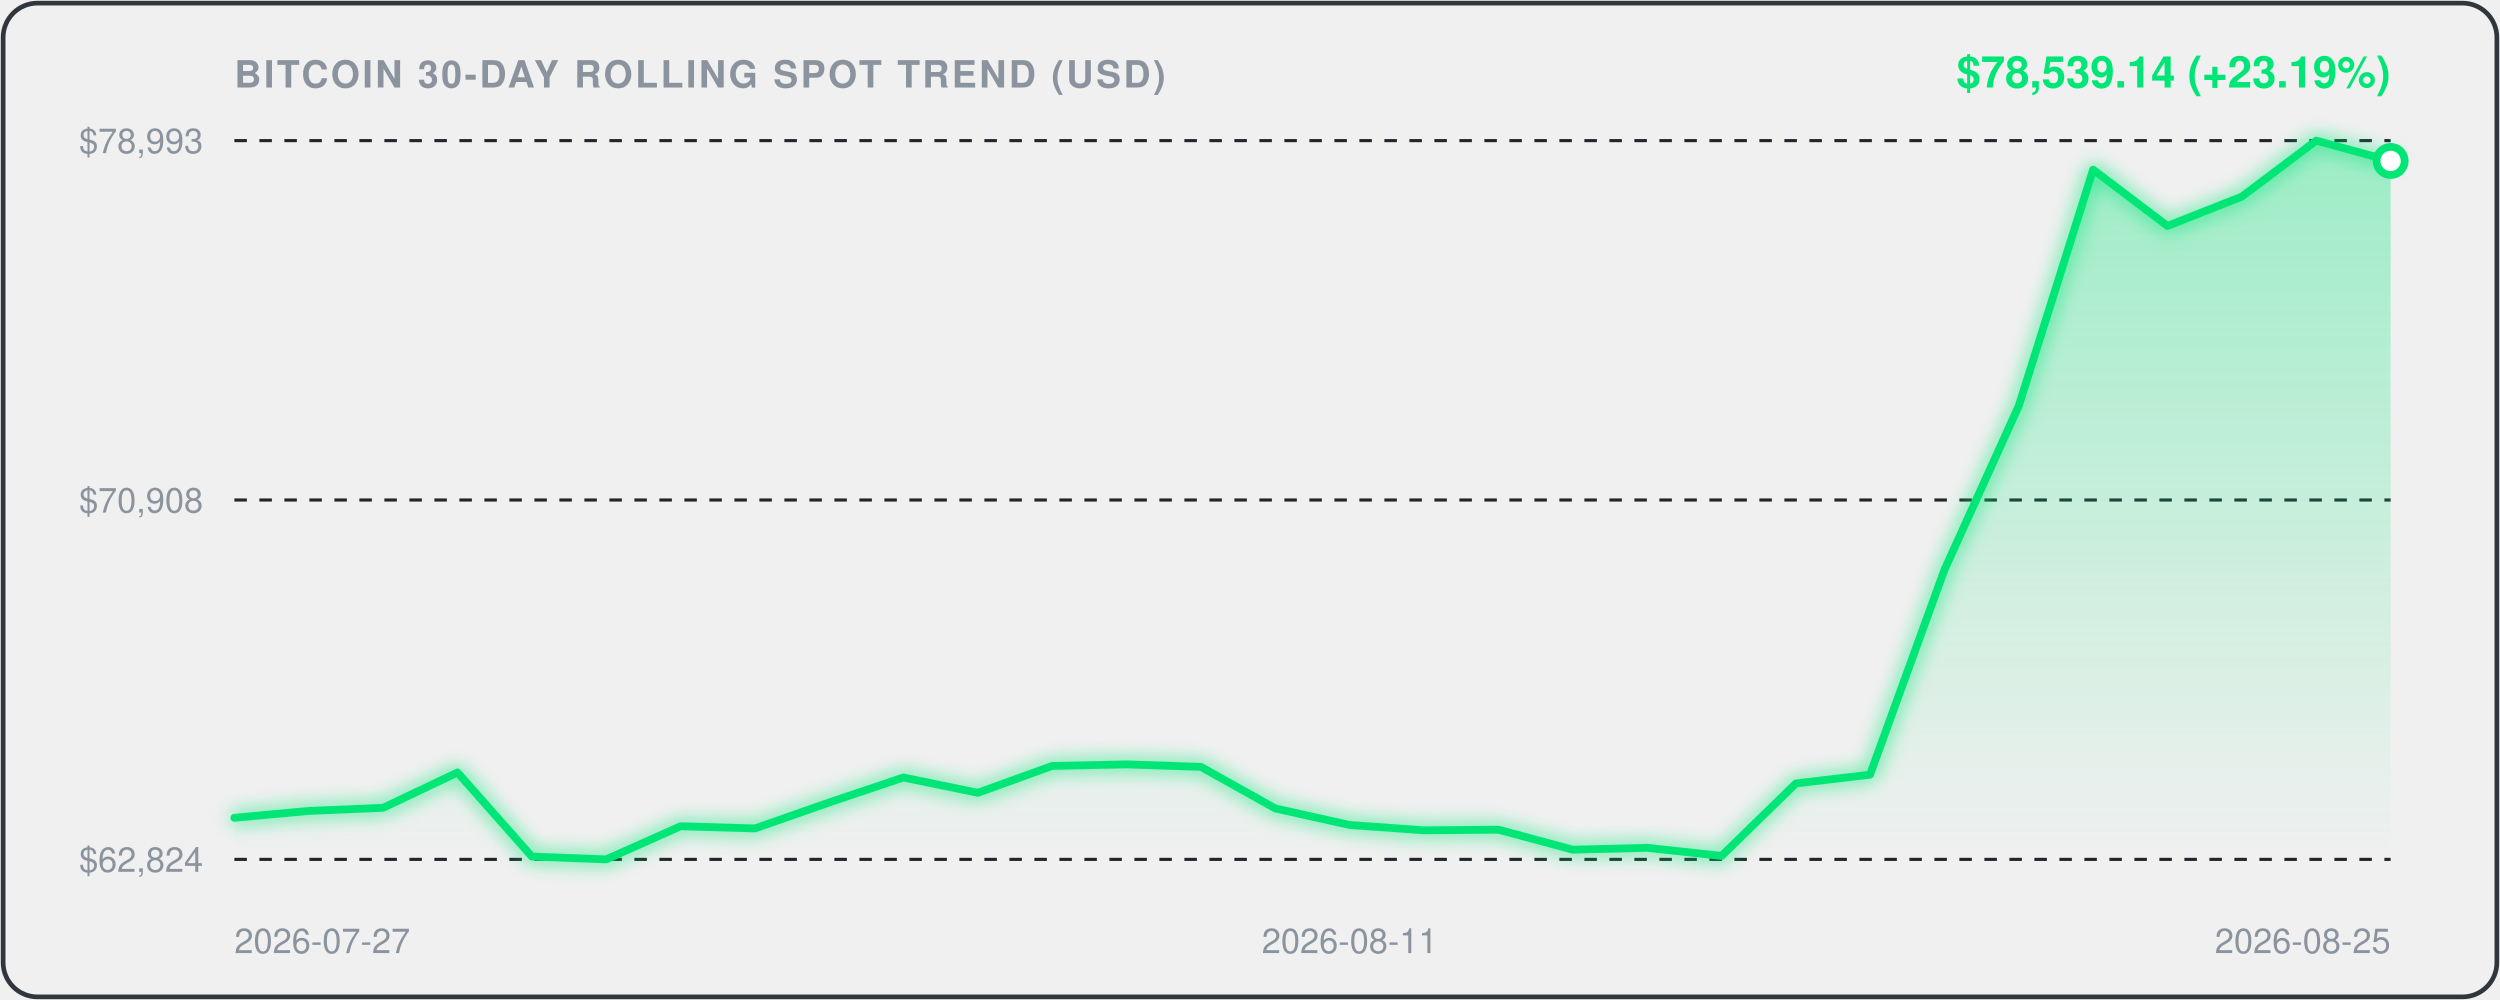
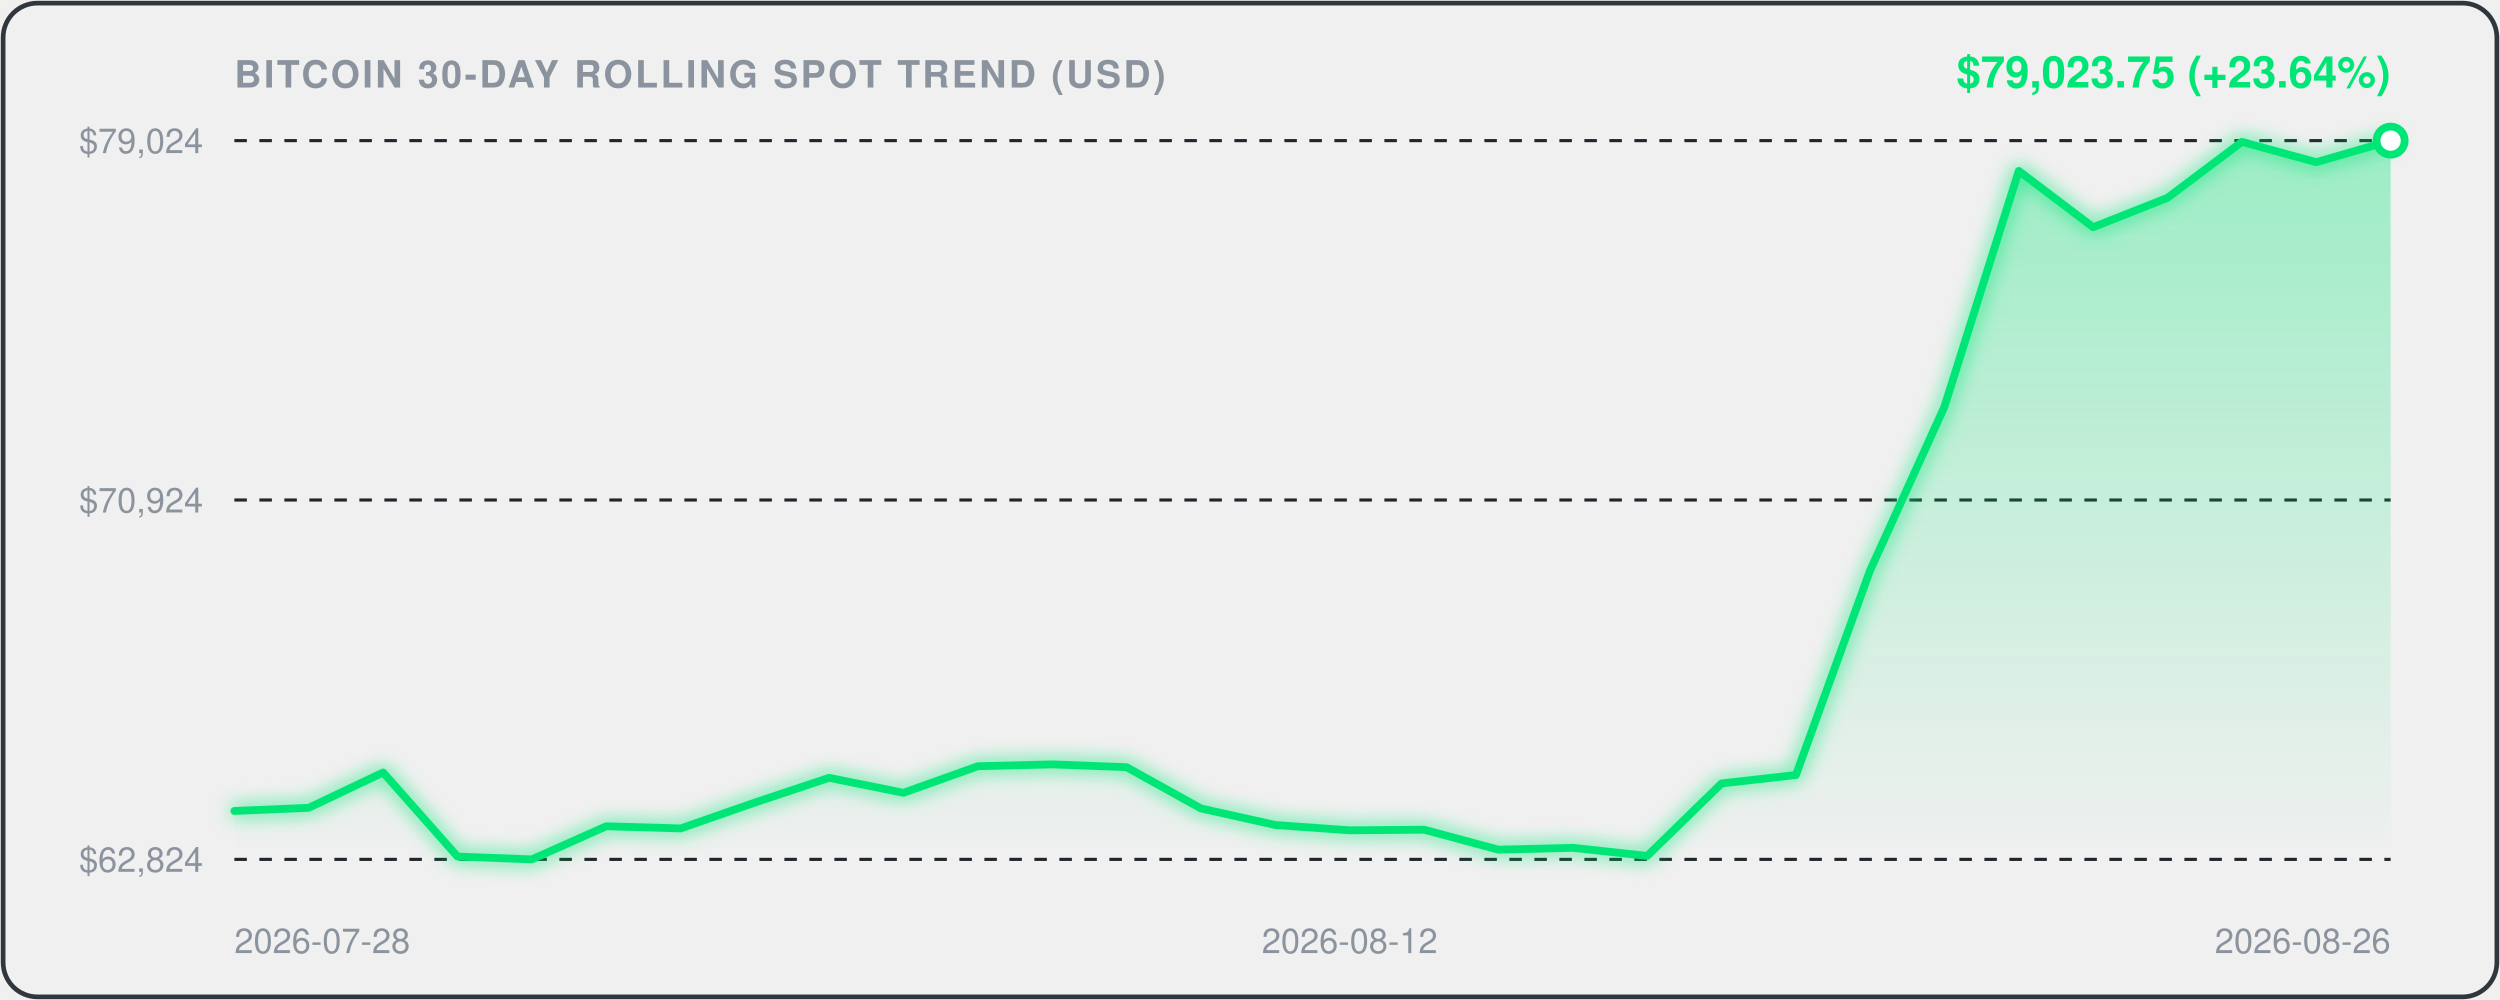
<svg xmlns="http://www.w3.org/2000/svg" viewBox="0 0 800 320" width="100%" height="100%" style="background:#0d1117;border-radius:12px;font-family:-apple-system,BlinkMacSystemFont,'Segoe UI',Helvetica,Arial,sans-serif;">
  <defs>
    <linearGradient id="areaGrad" x1="0" y1="0" x2="0" y2="1">
      <stop offset="0%" stop-color="rgba(0, 230, 118, 0.35)" />
      <stop offset="100%" stop-color="rgba(0, 230, 118, 0.0)" />
    </linearGradient>
    <filter id="glow" x="-20%" y="-20%" width="140%" height="140%">
      <feGaussianBlur stdDeviation="3" result="blur" />
      <feComposite in="SourceGraphic" in2="blur" operator="over" />
    </filter>
  </defs>
  <rect x="1" y="1" width="798" height="318" rx="11" fill="none" stroke="#30363d" stroke-width="1.5" />
  <text x="75" y="28" fill="#8b949e" font-size="12" font-weight="600" letter-spacing="0.8">BITCOIN 30-DAY ROLLING SPOT TREND (USD)</text>
-   <text x="765" y="28" text-anchor="end" fill="#00E676" font-size="14" font-weight="700">$78,539.14 (+23.19%)</text>
+   <text x="765" y="28" text-anchor="end" fill="#00E676" font-size="14" font-weight="700">$79,023.75 (+23.64%)</text>
  <line x1="75" y1="45" x2="765" y2="45" stroke="#21262d" stroke-width="1" stroke-dasharray="4,4" />
-   <text x="65" y="49" text-anchor="end" fill="#8b949e" font-size="11">$78,993</text>
+   <text x="65" y="49" text-anchor="end" fill="#8b949e" font-size="11">$79,024</text>
  <line x1="75" y1="160.0" x2="765" y2="160.0" stroke="#21262d" stroke-width="1" stroke-dasharray="4,4" />
-   <text x="65" y="164.0" text-anchor="end" fill="#8b949e" font-size="11">$70,908</text>
+   <text x="65" y="164.0" text-anchor="end" fill="#8b949e" font-size="11">$70,924</text>
  <line x1="75" y1="275" x2="765" y2="275" stroke="#21262d" stroke-width="1" stroke-dasharray="4,4" />
  <text x="65" y="279" text-anchor="end" fill="#8b949e" font-size="11">$62,824</text>
-   <path d="M 75.0,261.7 L 98.8,259.5 L 122.6,258.5 L 146.4,247.2 L 170.2,274.1 L 194.0,275.0 L 217.8,264.4 L 241.6,265.1 L 265.3,256.8 L 289.1,248.8 L 312.9,253.7 L 336.7,245.1 L 360.5,244.6 L 384.3,245.4 L 408.1,258.7 L 431.9,264.0 L 455.7,265.7 L 479.5,265.5 L 503.3,271.9 L 527.1,271.3 L 550.9,273.9 L 574.7,250.7 L 598.4,247.9 L 622.2,182.4 L 646.0,129.9 L 669.8,54.3 L 693.6,72.3 L 717.4,62.9 L 741.2,45.0 L 765.0,51.5 L 765.0,275.0 L 75.0,275.0 Z" fill="url(#areaGrad)" />
-   <path d="M 75.0,261.7 L 98.8,259.5 L 122.6,258.5 L 146.4,247.2 L 170.2,274.1 L 194.0,275.0 L 217.8,264.4 L 241.6,265.1 L 265.3,256.8 L 289.1,248.8 L 312.9,253.7 L 336.7,245.1 L 360.5,244.6 L 384.3,245.4 L 408.1,258.7 L 431.9,264.0 L 455.7,265.7 L 479.5,265.5 L 503.3,271.9 L 527.1,271.3 L 550.9,273.9 L 574.7,250.7 L 598.4,247.9 L 622.2,182.4 L 646.0,129.9 L 669.8,54.3 L 693.6,72.3 L 717.4,62.9 L 741.2,45.0 L 765.0,51.5" fill="none" stroke="#00E676" stroke-width="2.5" stroke-linecap="round" stroke-linejoin="round" filter="url(#glow)" />
-   <circle cx="765.0" cy="51.5" r="4.5" fill="#ffffff" stroke="#00E676" stroke-width="2.5" />
-   <text x="75.0" y="305" fill="#8b949e" font-size="11" text-anchor="start">2026-07-27</text>
-   <text x="431.9" y="305" fill="#8b949e" font-size="11" text-anchor="middle">2026-08-11</text>
-   <text x="765.0" y="305" fill="#8b949e" font-size="11" text-anchor="end">2026-08-25</text>
+   <path d="M 75.0,259.5 L 98.8,258.5 L 122.6,247.2 L 146.4,274.1 L 170.2,275.0 L 194.0,264.4 L 217.8,265.1 L 241.6,256.8 L 265.3,248.9 L 289.1,253.7 L 312.9,245.2 L 336.7,244.6 L 360.5,245.5 L 384.3,258.7 L 408.1,264.0 L 431.9,265.7 L 455.7,265.5 L 479.5,271.9 L 503.3,271.3 L 527.1,273.9 L 550.9,250.7 L 574.7,248.0 L 598.4,182.6 L 622.2,130.2 L 646.0,54.7 L 669.8,72.7 L 693.6,63.3 L 717.4,45.4 L 741.2,51.9 L 765.0,45.0 L 765.0,275.0 L 75.0,275.0 Z" fill="url(#areaGrad)" />
+   <path d="M 75.0,259.5 L 98.8,258.5 L 122.6,247.2 L 146.4,274.1 L 170.2,275.0 L 194.0,264.4 L 217.8,265.1 L 241.6,256.8 L 265.3,248.9 L 289.1,253.7 L 312.9,245.2 L 336.7,244.6 L 360.5,245.5 L 384.3,258.7 L 408.1,264.0 L 431.9,265.7 L 455.7,265.5 L 479.5,271.9 L 503.3,271.3 L 527.1,273.9 L 550.9,250.7 L 574.7,248.0 L 598.4,182.6 L 622.2,130.2 L 646.0,54.7 L 669.8,72.7 L 693.6,63.3 L 717.4,45.4 L 741.2,51.9 L 765.0,45.0" fill="none" stroke="#00E676" stroke-width="2.5" stroke-linecap="round" stroke-linejoin="round" filter="url(#glow)" />
+   <circle cx="765.0" cy="45.0" r="4.5" fill="#ffffff" stroke="#00E676" stroke-width="2.5" />
+   <text x="75.0" y="305" fill="#8b949e" font-size="11" text-anchor="start">2026-07-28</text>
+   <text x="431.9" y="305" fill="#8b949e" font-size="11" text-anchor="middle">2026-08-12</text>
+   <text x="765.0" y="305" fill="#8b949e" font-size="11" text-anchor="end">2026-08-26</text>
</svg>
